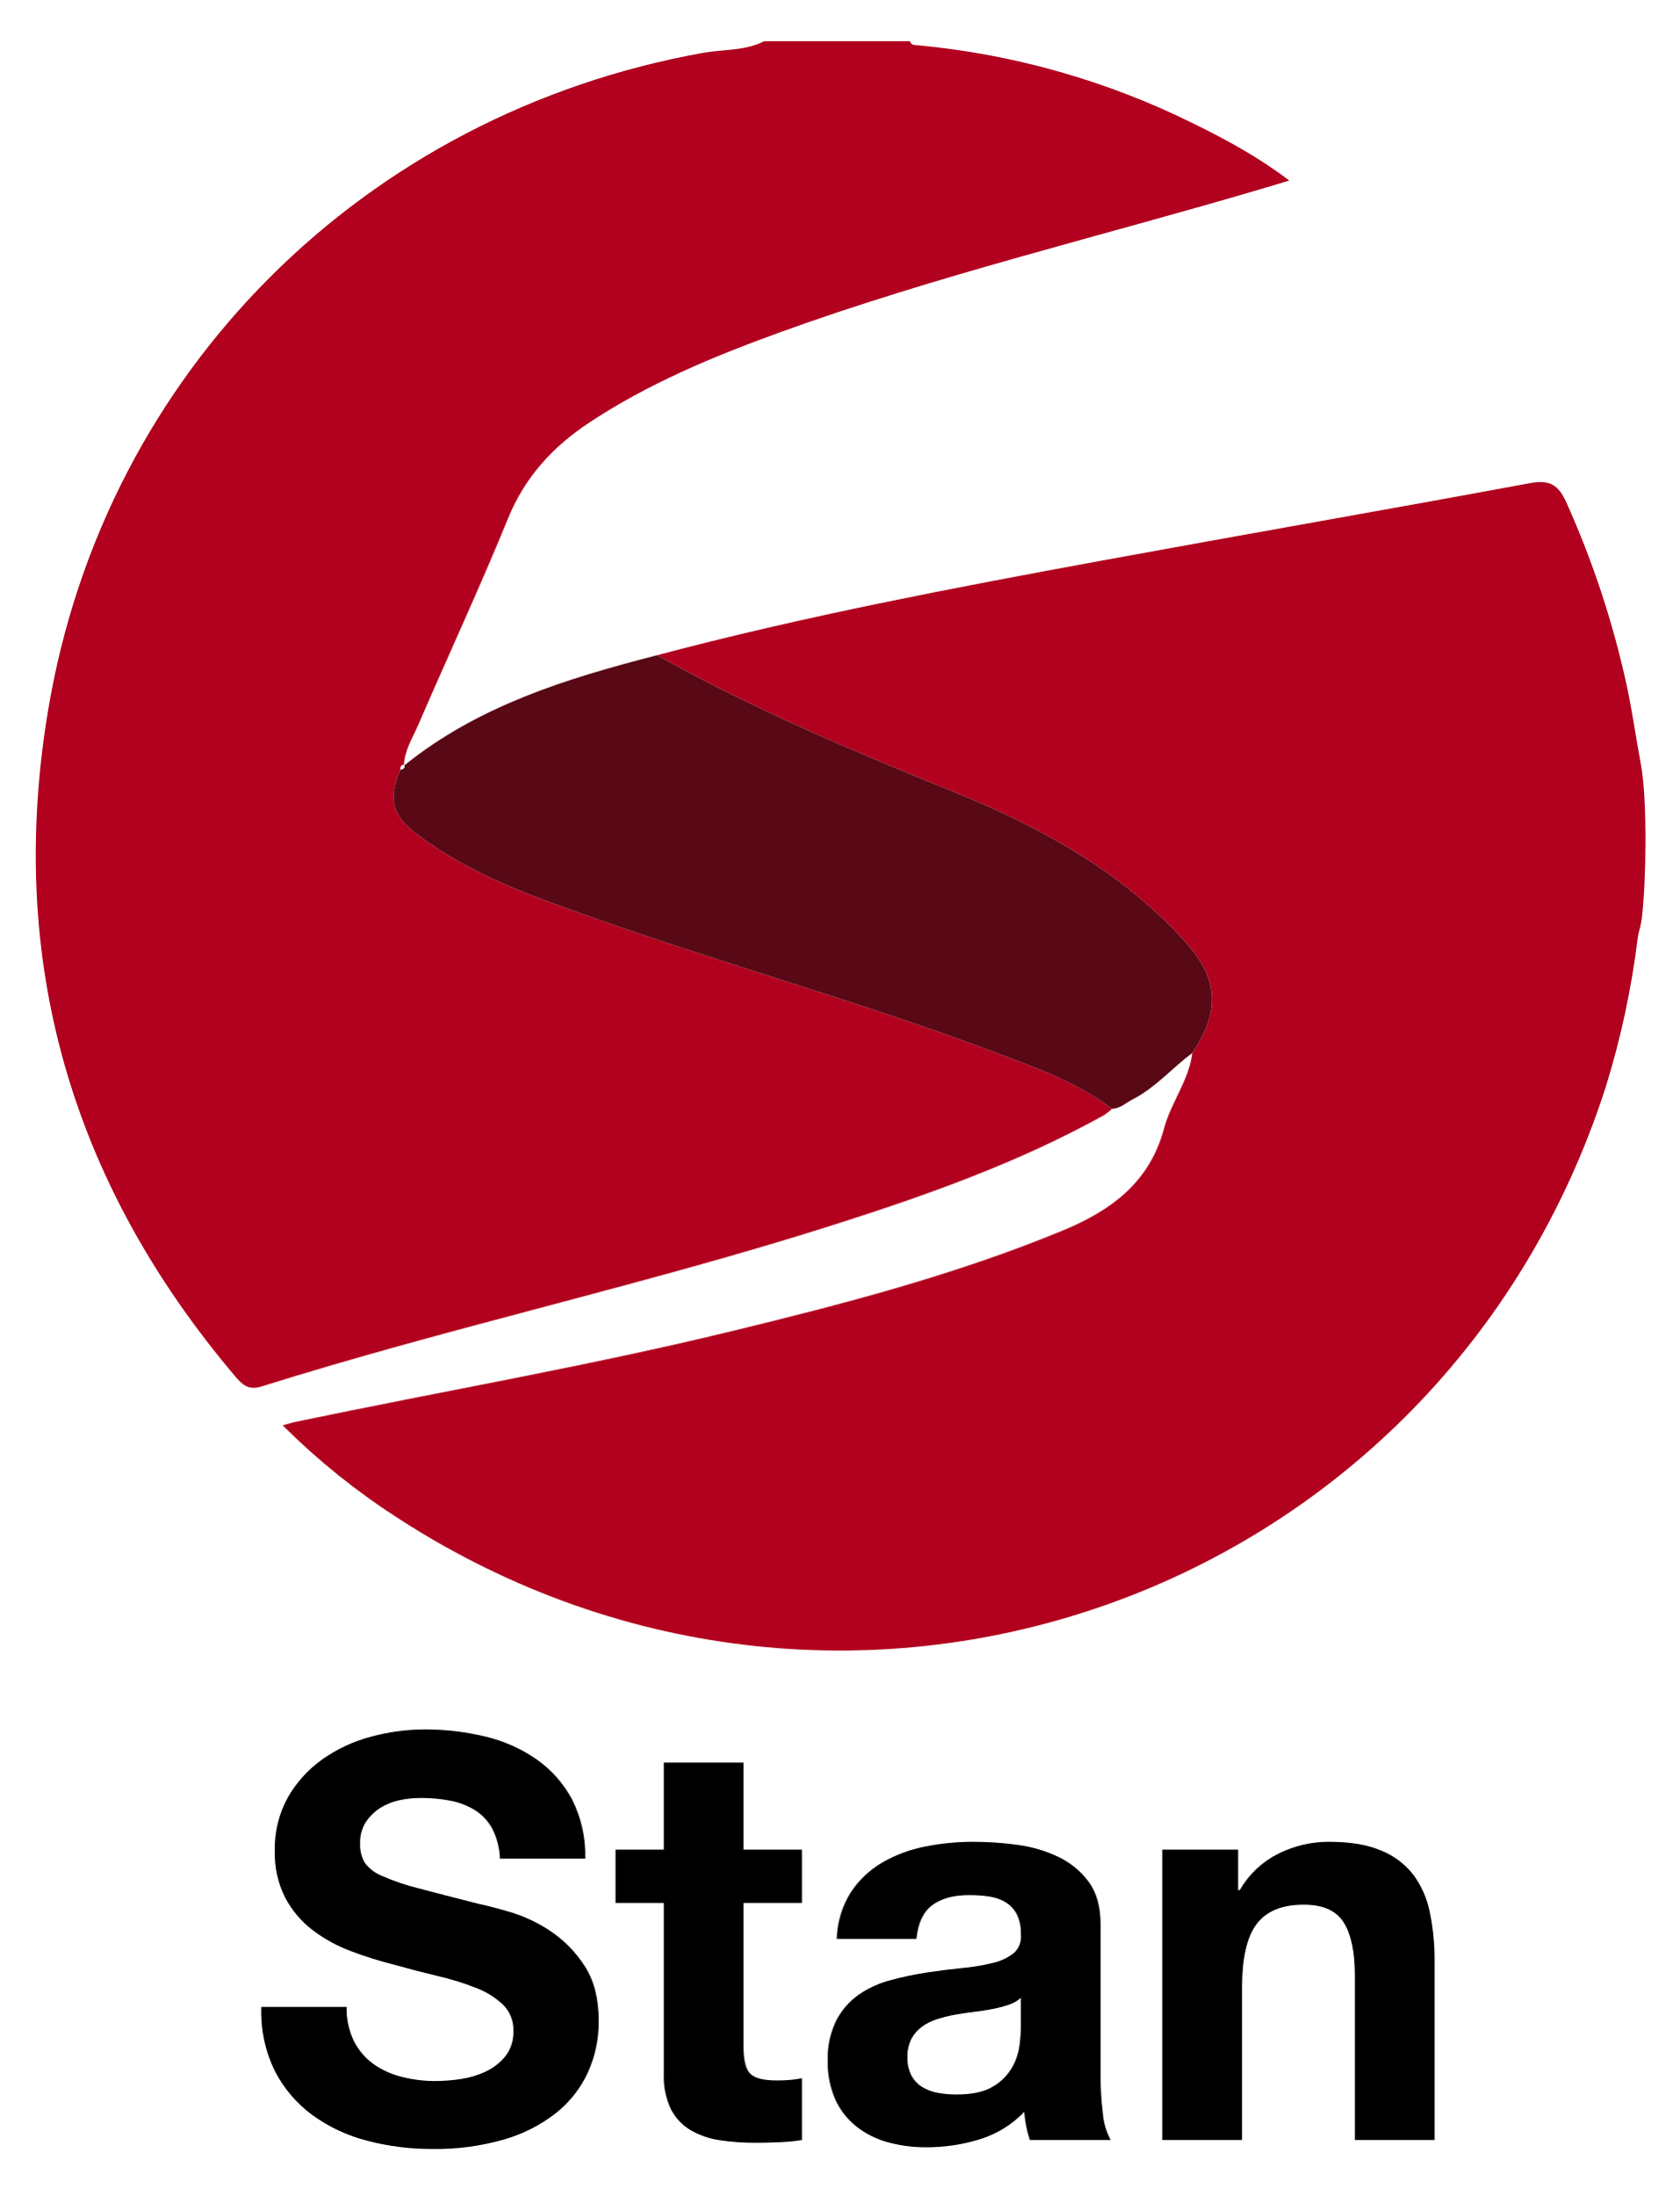
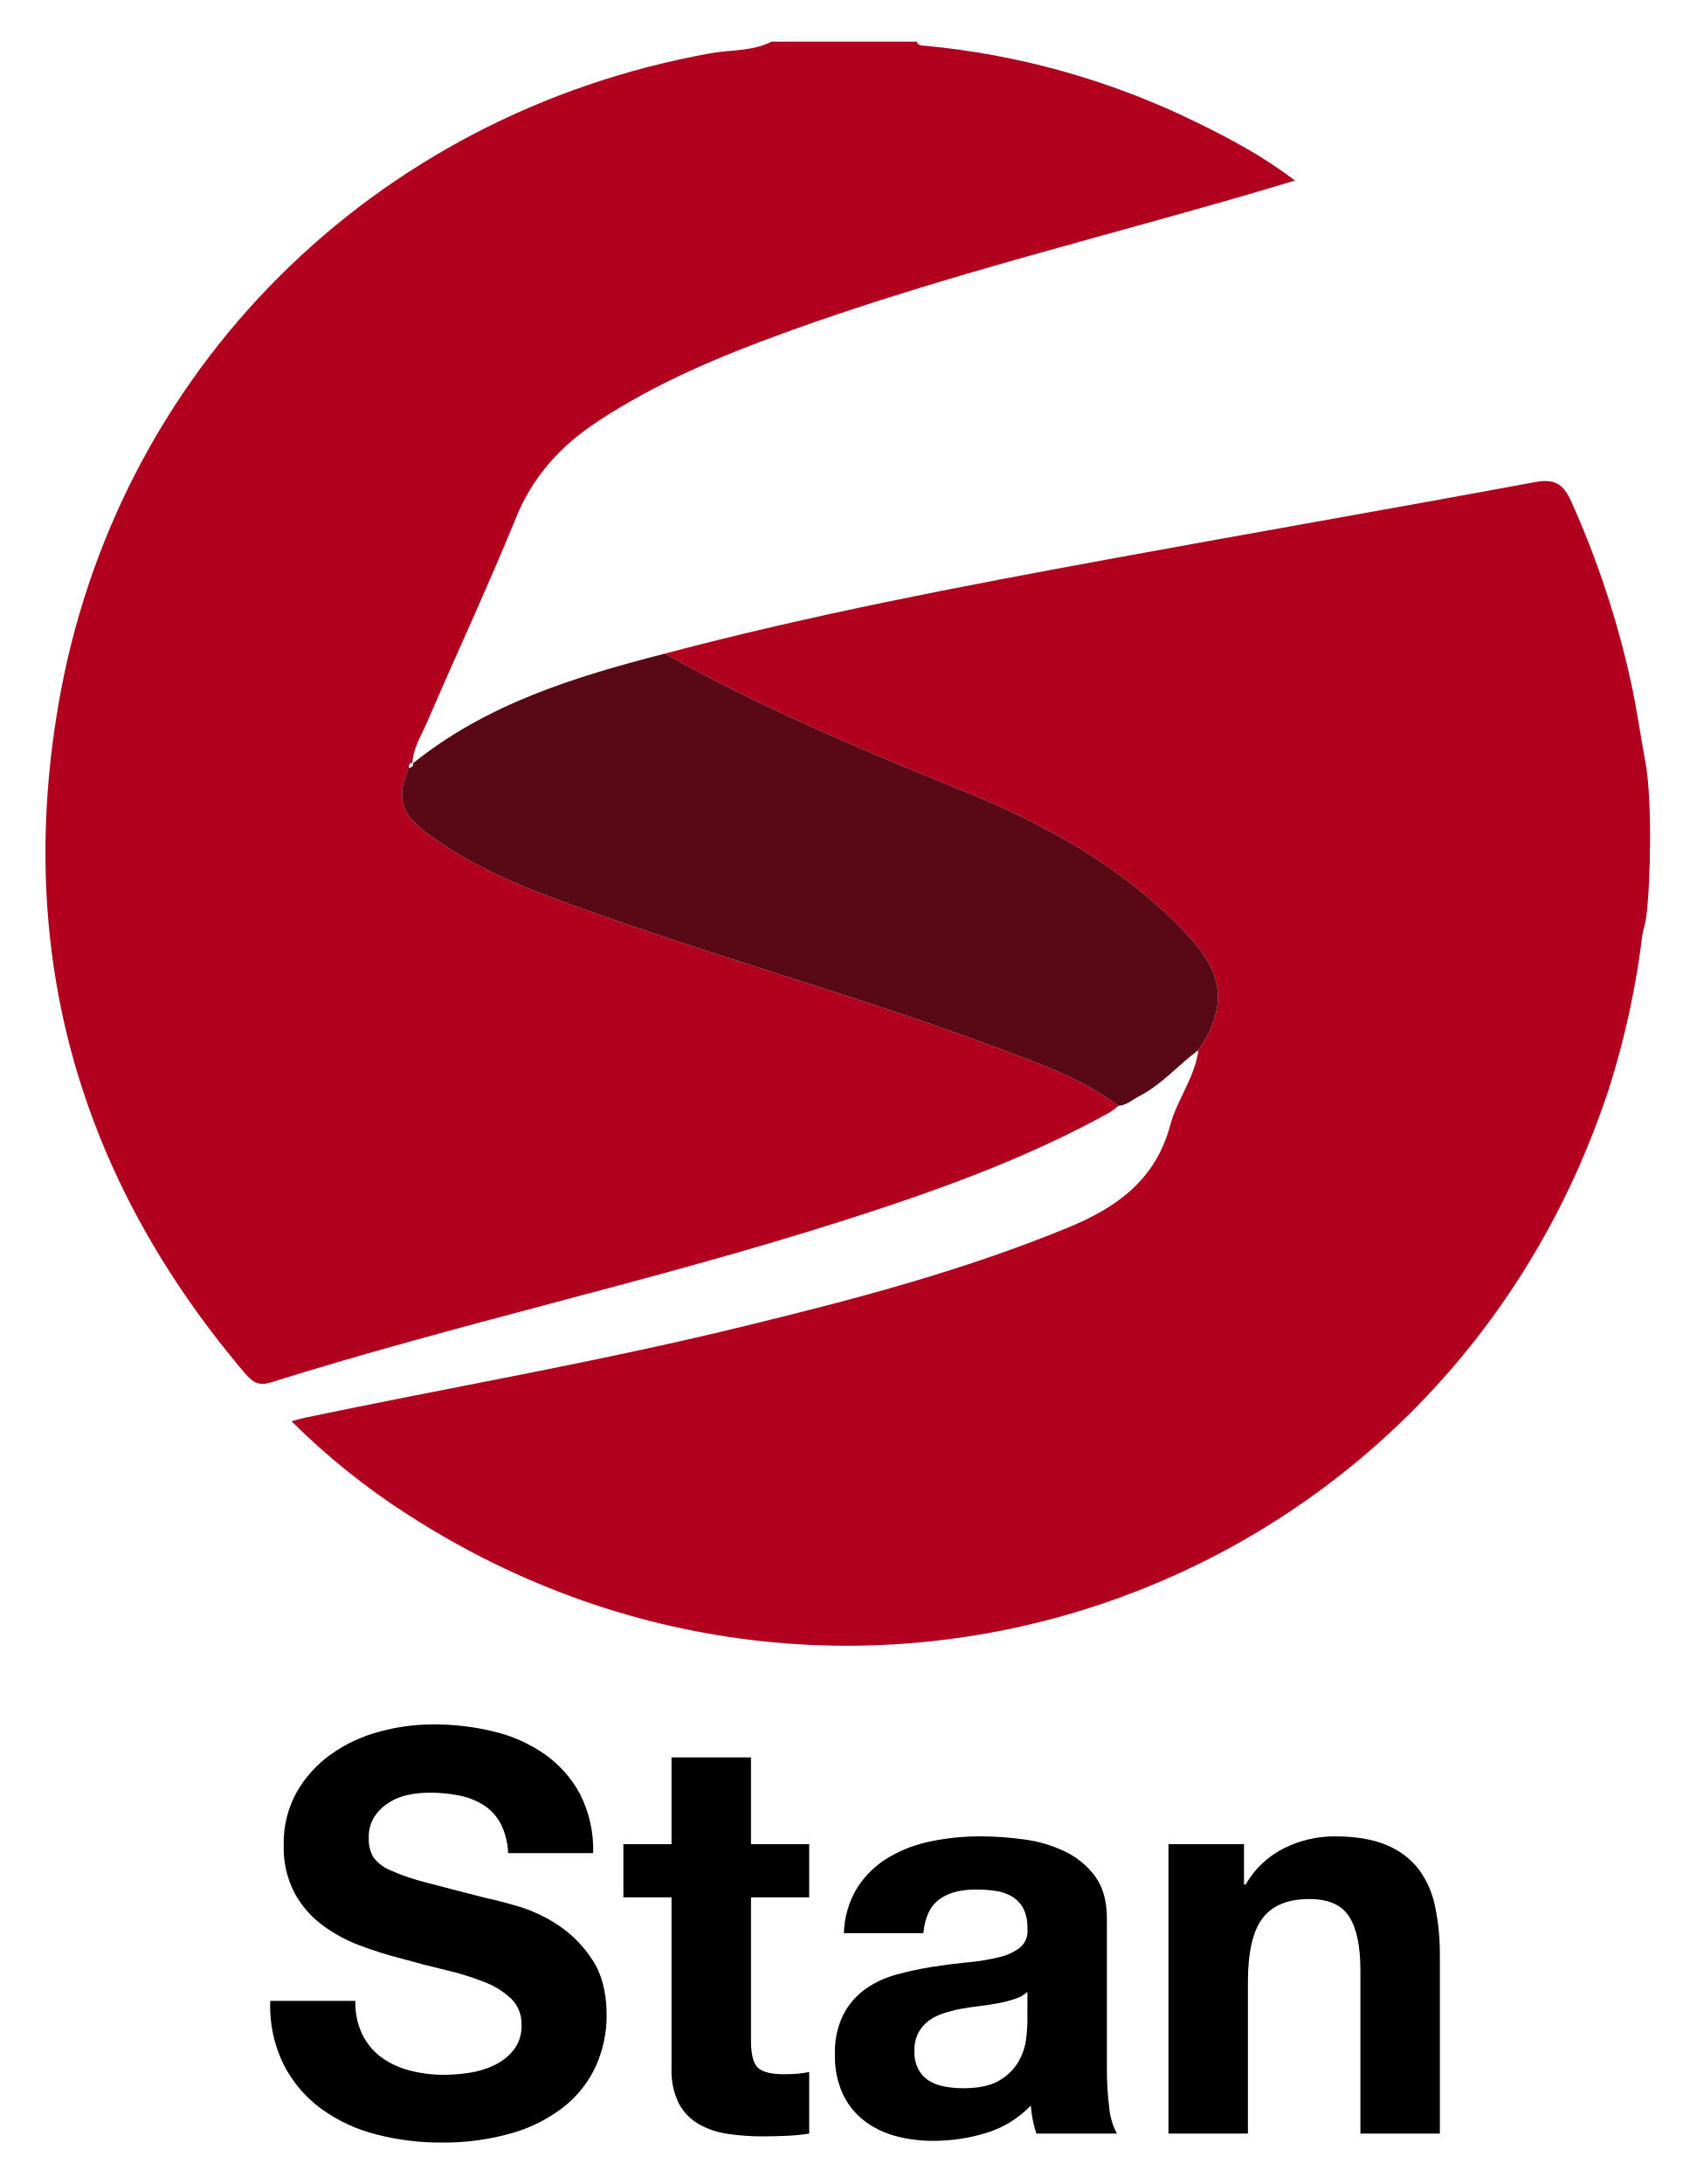
- <svg xmlns="http://www.w3.org/2000/svg" id="Layer_1" data-name="Layer 1" viewBox="-6.54 -5.985 444.08 580.32">
+ <svg xmlns="http://www.w3.org/2000/svg" viewBox="-9.14 -6.14 448.28 579.28">
  <defs>
-     <style>.cls-1{fill:#b1011e;}.cls-2{fill:#590815;}.cls-3{fill:#fefdfd;}</style>
+     <style>.cls-1{fill:#b1011e}</style>
  </defs>
-   <path class="cls-1" d="M195.559,4.904H234.092c.372,1.187,1.395,1.012,2.293,1.097a207.586,207.586,0,0,1,72.395,20.527c8.724,4.273,17.292,8.871,25.642,15.206-2.484.751-4.217,1.283-5.955,1.799C285.376,56.324,241.555,66.676,199.234,82.038c-17.359,6.301-34.371,13.408-49.877,23.65-9.645,6.371-17.056,14.369-21.55,25.389-7.458,18.286-15.818,36.203-23.641,54.344-1.537,3.564-3.766,6.947-3.902,11.031l.206-.047c-1.097-.435-.994.433-1.13,1.041-3.294,7.829-2.286,12.01,4.386,17.091,14.34,10.921,31.174,16.661,47.87,22.535,34.661,12.194,70.107,22.058,104.523,34.978,10.906,4.094,21.985,7.963,31.453,15.111a17.675,17.675,0,0,1-2.188,1.695c-22.52,12.489-46.642,21.06-71.065,28.846-50.085,15.968-101.539,27.096-151.682,42.852-3.514,1.104-5.128-.478-7.062-2.763C12.173,306.515-4.933,247.623,6.248,181.382,21.313,92.138,89.875,24.107,179.309,8,184.727,7.024,190.451,7.512,195.559,4.904Z" />
-   <path class="cls-1" d="M427.407,196.054c1.766,9.433,1.415,31.666.207,41.034-.236,1.834-.852,3.476-1.008,4.652a225.492,225.492,0,0,1-8.521,39.744C374.588,416.326,218.425,472.357,99.353,395.796a185.097,185.097,0,0,1-31.148-24.968c1.746-.467,2.61-.743,3.493-.928,38.362-8.024,77.013-14.662,115.117-23.926,29.661-7.211,59.162-14.882,87.5-26.56,13.014-5.363,23.162-12.748,27.01-27.119,1.828-6.827,6.571-12.664,7.466-19.911,10.322-15.085,3.596-24.074-5.49-33.25-16.323-16.485-36.517-27.263-57.686-35.821-26.721-10.802-53.199-21.985-78.368-36.091,38.846-10.306,78.296-17.792,117.787-25.047,37.651-6.917,75.372-13.454,113.01-20.434,5.244-.972,7.571.408,9.704,5.205a244.51,244.51,0,0,1,15.896,48.202C425.32,182.969,425.922,188.119,427.407,196.054Z" />
-   <path class="cls-2" d="M100.264,196.452c19.641-15.898,43.086-23.079,66.981-29.229,25.169,14.106,51.648,25.289,78.368,36.091,21.169,8.558,41.363,19.336,57.686,35.821,9.086,9.176,15.812,18.166,5.49,33.25-5.341,3.958-9.714,9.165-15.732,12.241-1.793.916-3.316,2.439-5.487,2.535-9.466-7.149-20.546-11.018-31.451-15.112-34.416-12.92-69.862-22.784-104.523-34.978-16.696-5.874-33.53-11.614-47.87-22.535-6.672-5.081-7.68-9.262-4.387-17.092a1.002,1.002,0,0,0,1.131-1.04Z" />
-   <path class="cls-3" d="M100.471,196.405a1.002,1.002,0,0,1-1.131,1.04C99.477,196.838,99.373,195.969,100.471,196.405Z" />
-   <path d="M87.061,533.636a16.818,16.818,0,0,0,5.122,6.013,22.115,22.115,0,0,0,7.498,3.415,35.432,35.432,0,0,0,8.908,1.113,46.122,46.122,0,0,0,6.681-.52,23.21,23.21,0,0,0,6.681-2.004,14.569,14.569,0,0,0,5.196-4.083,10.244,10.244,0,0,0,2.079-6.607,9.302,9.302,0,0,0-2.747-6.978,21.785,21.785,0,0,0-7.201-4.454,71.784,71.784,0,0,0-10.096-3.118q-5.644-1.336-11.432-2.97a100.838,100.838,0,0,1-11.581-3.638,39.65,39.65,0,0,1-10.096-5.567,26.189,26.189,0,0,1-7.201-8.537,25.896,25.896,0,0,1-2.747-12.397A27.755,27.755,0,0,1,69.616,469.125a31.568,31.568,0,0,1,9.131-10.021,39.81,39.81,0,0,1,12.769-5.939,54.381,54.381,0,0,1,14.253-1.93,67.504,67.504,0,0,1,15.96,1.855,39.879,39.879,0,0,1,13.585,6.014,30.454,30.454,0,0,1,9.428,10.615,32.582,32.582,0,0,1,3.489,15.664H125.664a18.797,18.797,0,0,0-2.004-7.869,13.138,13.138,0,0,0-4.528-4.899,19.208,19.208,0,0,0-6.458-2.524,39.835,39.835,0,0,0-7.943-.742,27.402,27.402,0,0,0-5.642.594,15.144,15.144,0,0,0-5.122,2.079,12.857,12.857,0,0,0-3.786,3.712,9.965,9.965,0,0,0-1.484,5.642,9.509,9.509,0,0,0,1.188,5.048,10.577,10.577,0,0,0,4.677,3.563,59.492,59.492,0,0,0,9.651,3.267q6.159,1.635,16.109,4.157,2.969.595,8.24,2.152a39.562,39.562,0,0,1,10.467,4.974,31.683,31.683,0,0,1,8.982,9.131q3.786,5.717,3.786,14.625a32.411,32.411,0,0,1-2.821,13.511,29.349,29.349,0,0,1-8.388,10.764,40.299,40.299,0,0,1-13.808,7.053,65.313,65.313,0,0,1-19.079,2.524,67.035,67.035,0,0,1-17-2.153,42.704,42.704,0,0,1-14.55-6.756,33.319,33.319,0,0,1-10.022-11.729,34.993,34.993,0,0,1-3.563-16.926H85.131A19.426,19.426,0,0,0,87.061,533.636Z" />
-   <path d="M205.539,483.007V497.112H190.098v38.008q0,5.345,1.782,7.127,1.781,1.781,7.126,1.781,1.782,0,3.415-.148a28.458,28.458,0,0,0,3.118-.445v16.332a50.348,50.348,0,0,1-5.939.594q-3.267.146-6.384.148a61.547,61.547,0,0,1-9.279-.668,21.85,21.85,0,0,1-7.72-2.599,13.731,13.731,0,0,1-5.271-5.493,19.602,19.602,0,0,1-1.93-9.354V497.112H156.246V483.007h12.769v-23.013h21.083v23.013Z" />
-   <path d="M214.742,506.614A24.487,24.487,0,0,1,218.454,494.291a25.283,25.283,0,0,1,8.313-7.869,36.255,36.255,0,0,1,11.359-4.231,64.669,64.669,0,0,1,12.693-1.262,86.285,86.285,0,0,1,11.73.816,35.969,35.969,0,0,1,10.838,3.192,21.366,21.366,0,0,1,8.018,6.606q3.117,4.232,3.117,11.21v39.938a80.063,80.063,0,0,0,.594,9.947,17.938,17.938,0,0,0,2.078,7.127h-21.379a29.792,29.792,0,0,1-.965-3.638,31.231,31.231,0,0,1-.52-3.786,27.467,27.467,0,0,1-11.879,7.275,47.701,47.701,0,0,1-13.955,2.078,37.694,37.694,0,0,1-10.244-1.336,23.413,23.413,0,0,1-8.314-4.157,19.329,19.329,0,0,1-5.568-7.126A24.092,24.092,0,0,1,212.367,538.832a22.362,22.362,0,0,1,2.301-10.764,19.226,19.226,0,0,1,5.939-6.756,26.639,26.639,0,0,1,8.314-3.786,89.249,89.249,0,0,1,9.428-2.004q4.749-.741,9.354-1.188a56.423,56.423,0,0,0,8.166-1.337,14.232,14.232,0,0,0,5.641-2.598,5.703,5.703,0,0,0,1.932-4.975,11.193,11.193,0,0,0-1.113-5.419,8.211,8.211,0,0,0-2.971-3.117,11.681,11.681,0,0,0-4.305-1.485,35.437,35.437,0,0,0-5.271-.371q-6.234,0-9.799,2.673-3.562,2.672-4.158,8.908Zm48.699,15.589a9.43,9.43,0,0,1-3.342,1.856,34.14,34.14,0,0,1-4.305,1.113q-2.306.445-4.826.742-2.525.299-5.047.742a38.066,38.066,0,0,0-4.678,1.188,13.857,13.857,0,0,0-4.008,2.004,9.51,9.51,0,0,0-2.748,3.192,10.267,10.267,0,0,0-1.039,4.899,9.904,9.904,0,0,0,1.039,4.751,7.959,7.959,0,0,0,2.822,3.044,11.898,11.898,0,0,0,4.156,1.559,26.512,26.512,0,0,0,4.9.445q6.234,0,9.65-2.078a13.912,13.912,0,0,0,5.047-4.974,15.932,15.932,0,0,0,2.006-5.865,40.565,40.565,0,0,0,.371-4.751Z" />
-   <path d="M320.897,483.007v10.69h.446a24.183,24.183,0,0,1,10.393-9.725,30.062,30.062,0,0,1,13.065-3.044q8.462,0,13.882,2.301a20.601,20.601,0,0,1,8.537,6.385,24.719,24.719,0,0,1,4.38,9.947,61.978,61.978,0,0,1,1.262,12.991V559.767h-21.082V516.413q0-9.5-2.97-14.179-2.972-4.677-10.542-4.677-8.612,0-12.471,5.122-3.863,5.123-3.86,16.852V559.767h-21.083V483.007Z" />
+   <path d="M195.56 4.904h38.532c.372 1.187 1.395 1.012 2.293 1.097a207.586 207.586 0 0 1 72.395 20.527c8.724 4.272 17.292 8.87 25.642 15.206-2.484.75-4.217 1.283-5.955 1.799-43.091 12.791-86.912 23.143-129.233 38.505-17.359 6.3-34.37 13.408-49.877 23.65-9.645 6.371-17.056 14.37-21.55 25.389-7.458 18.286-15.818 36.203-23.641 54.343-1.537 3.565-3.766 6.948-3.902 11.032l.207-.047c-1.098-.436-.994.432-1.13 1.04-3.295 7.83-2.287 12.01 4.385 17.092 14.34 10.92 31.174 16.66 47.87 22.534 34.66 12.194 70.107 22.058 104.523 34.978 10.905 4.094 21.985 7.963 31.452 15.111a17.675 17.675 0 0 1-2.188 1.695c-22.52 12.489-46.642 21.06-71.065 28.846-50.085 15.967-101.539 27.096-151.682 42.851-3.515 1.105-5.129-.478-7.063-2.763-43.4-51.274-60.506-110.166-49.325-176.407C21.313 92.138 89.875 24.107 179.31 8c5.418-.976 11.142-.488 16.25-3.096z" class="cls-1" />
+   <path d="M427.407 196.054c1.766 9.434 1.416 31.666.208 41.035-.237 1.834-.852 3.476-1.008 4.652a225.492 225.492 0 0 1-8.521 39.744c-43.498 134.841-199.66 190.872-318.733 114.311a185.097 185.097 0 0 1-31.148-24.968c1.746-.467 2.61-.743 3.493-.927 38.362-8.025 77.013-14.662 115.116-23.926 29.662-7.21 59.162-14.882 87.5-26.56 13.014-5.363 23.163-12.748 27.01-27.12 1.828-6.827 6.571-12.663 7.465-19.91 10.323-15.085 3.596-24.075-5.49-33.25-16.322-16.486-36.516-27.264-57.686-35.822-26.72-10.801-53.198-21.985-78.367-36.09 38.845-10.307 78.296-17.792 117.787-25.047 37.65-6.917 75.371-13.454 113.01-20.434 5.244-.972 7.571.408 9.704 5.205a244.51 244.51 0 0 1 15.896 48.202c1.677 7.82 2.279 12.97 3.764 20.905z" class="cls-1" />
+   <path fill="#590815" d="M100.264 196.452c19.641-15.898 43.086-23.08 66.981-29.23 25.17 14.106 51.648 25.29 78.369 36.091 21.169 8.558 41.363 19.336 57.685 35.821 9.086 9.176 15.813 18.166 5.49 33.25-5.34 3.959-9.714 9.166-15.732 12.242-1.793.916-3.316 2.438-5.487 2.535-9.466-7.149-20.546-11.018-31.451-15.112-34.416-12.92-69.862-22.784-104.523-34.978-16.696-5.873-33.53-11.613-47.87-22.534-6.672-5.081-7.68-9.262-4.386-17.092a1.002 1.002 0 0 0 1.13-1.04z" />
+   <path fill="#fefdfd" d="M100.47 196.405a1.002 1.002 0 0 1-1.13 1.04c.137-.607.033-1.476 1.13-1.04z" />
+   <path d="M87.061 533.636a16.818 16.818 0 0 0 5.122 6.012 22.115 22.115 0 0 0 7.498 3.415 35.432 35.432 0 0 0 8.908 1.114 46.122 46.122 0 0 0 6.681-.52 23.21 23.21 0 0 0 6.682-2.004 14.57 14.57 0 0 0 5.196-4.083 10.244 10.244 0 0 0 2.078-6.607 9.302 9.302 0 0 0-2.746-6.978 21.785 21.785 0 0 0-7.2-4.454 71.784 71.784 0 0 0-10.097-3.118q-5.644-1.336-11.432-2.97a100.838 100.838 0 0 1-11.58-3.637 39.65 39.65 0 0 1-10.097-5.568 26.189 26.189 0 0 1-7.2-8.537 25.896 25.896 0 0 1-2.748-12.397 27.755 27.755 0 0 1 3.49-14.179 31.568 31.568 0 0 1 9.13-10.021 39.81 39.81 0 0 1 12.77-5.94 54.381 54.381 0 0 1 14.253-1.93 67.504 67.504 0 0 1 15.96 1.856 39.88 39.88 0 0 1 13.585 6.014 30.454 30.454 0 0 1 9.428 10.615 32.582 32.582 0 0 1 3.489 15.664h-22.567a18.797 18.797 0 0 0-2.005-7.87 13.138 13.138 0 0 0-4.528-4.899 19.208 19.208 0 0 0-6.459-2.524 39.835 39.835 0 0 0-7.943-.742 27.402 27.402 0 0 0-5.642.593 15.144 15.144 0 0 0-5.122 2.08 12.857 12.857 0 0 0-3.786 3.711 9.965 9.965 0 0 0-1.485 5.642 9.51 9.51 0 0 0 1.188 5.048 10.577 10.577 0 0 0 4.677 3.563 59.492 59.492 0 0 0 9.65 3.267q6.16 1.635 16.11 4.157 2.968.595 8.24 2.153a39.562 39.562 0 0 1 10.467 4.973 31.683 31.683 0 0 1 8.982 9.131q3.786 5.717 3.786 14.625a32.41 32.41 0 0 1-2.82 13.51 29.349 29.349 0 0 1-8.389 10.764 40.3 40.3 0 0 1-13.808 7.053 65.313 65.313 0 0 1-19.079 2.525 67.035 67.035 0 0 1-17-2.154 42.704 42.704 0 0 1-14.55-6.756 33.32 33.32 0 0 1-10.022-11.728 34.993 34.993 0 0 1-3.563-16.926h22.568a19.426 19.426 0 0 0 1.93 9.057zm118.478-50.629v14.105h-15.441v38.008q0 5.345 1.781 7.127 1.782 1.781 7.127 1.781 1.782 0 3.415-.148a28.458 28.458 0 0 0 3.118-.445v16.332a50.348 50.348 0 0 1-5.94.593q-3.267.147-6.384.149a61.547 61.547 0 0 1-9.279-.668 21.85 21.85 0 0 1-7.72-2.599 13.731 13.731 0 0 1-5.271-5.493 19.602 19.602 0 0 1-1.93-9.354v-45.283h-12.769v-14.105h12.769v-23.013h21.083v23.013zm9.203 23.607a24.487 24.487 0 0 1 3.712-12.323 25.283 25.283 0 0 1 8.314-7.87 36.255 36.255 0 0 1 11.359-4.23 64.669 64.669 0 0 1 12.693-1.262 86.285 86.285 0 0 1 11.73.816 35.969 35.969 0 0 1 10.839 3.192 21.366 21.366 0 0 1 8.017 6.607q3.117 4.232 3.117 11.21v39.938a80.063 80.063 0 0 0 .594 9.948 17.938 17.938 0 0 0 2.078 7.127h-21.379a29.792 29.792 0 0 1-.964-3.638 31.23 31.23 0 0 1-.52-3.786 27.467 27.467 0 0 1-11.879 7.275 47.701 47.701 0 0 1-13.955 2.078 37.694 37.694 0 0 1-10.244-1.336 23.413 23.413 0 0 1-8.315-4.157 19.33 19.33 0 0 1-5.568-7.126 24.092 24.092 0 0 1-2.004-10.245 22.362 22.362 0 0 1 2.301-10.764 19.226 19.226 0 0 1 5.94-6.756 26.64 26.64 0 0 1 8.314-3.786 89.249 89.249 0 0 1 9.428-2.004q4.749-.74 9.353-1.187a56.423 56.423 0 0 0 8.166-1.337 14.232 14.232 0 0 0 5.64-2.598 5.703 5.703 0 0 0 1.932-4.974 11.193 11.193 0 0 0-1.113-5.42 8.211 8.211 0 0 0-2.97-3.116 11.681 11.681 0 0 0-4.305-1.486 35.437 35.437 0 0 0-5.272-.37q-6.234 0-9.799 2.672-3.562 2.672-4.158 8.908zm48.7 15.59a9.43 9.43 0 0 1-3.342 1.856 34.14 34.14 0 0 1-4.305 1.113q-2.306.445-4.826.742-2.526.299-5.047.742a38.066 38.066 0 0 0-4.678 1.189 13.857 13.857 0 0 0-4.008 2.004 9.51 9.51 0 0 0-2.748 3.192 10.267 10.267 0 0 0-1.039 4.9 9.904 9.904 0 0 0 1.04 4.75 7.959 7.959 0 0 0 2.822 3.044 11.898 11.898 0 0 0 4.156 1.559 26.512 26.512 0 0 0 4.9.445q6.235 0 9.65-2.078a13.912 13.912 0 0 0 5.047-4.973 15.932 15.932 0 0 0 2.006-5.866 40.565 40.565 0 0 0 .371-4.75zm57.455-39.197v10.69h.447a24.183 24.183 0 0 1 10.392-9.724 30.062 30.062 0 0 1 13.066-3.044q8.462 0 13.882 2.3a20.601 20.601 0 0 1 8.537 6.385 24.719 24.719 0 0 1 4.38 9.948 61.978 61.978 0 0 1 1.261 12.99v47.215H351.78v-43.354q0-9.5-2.97-14.179-2.972-4.677-10.541-4.676-8.612 0-12.471 5.122-3.863 5.122-3.86 16.851v40.236h-21.083v-76.76z" />
</svg>
